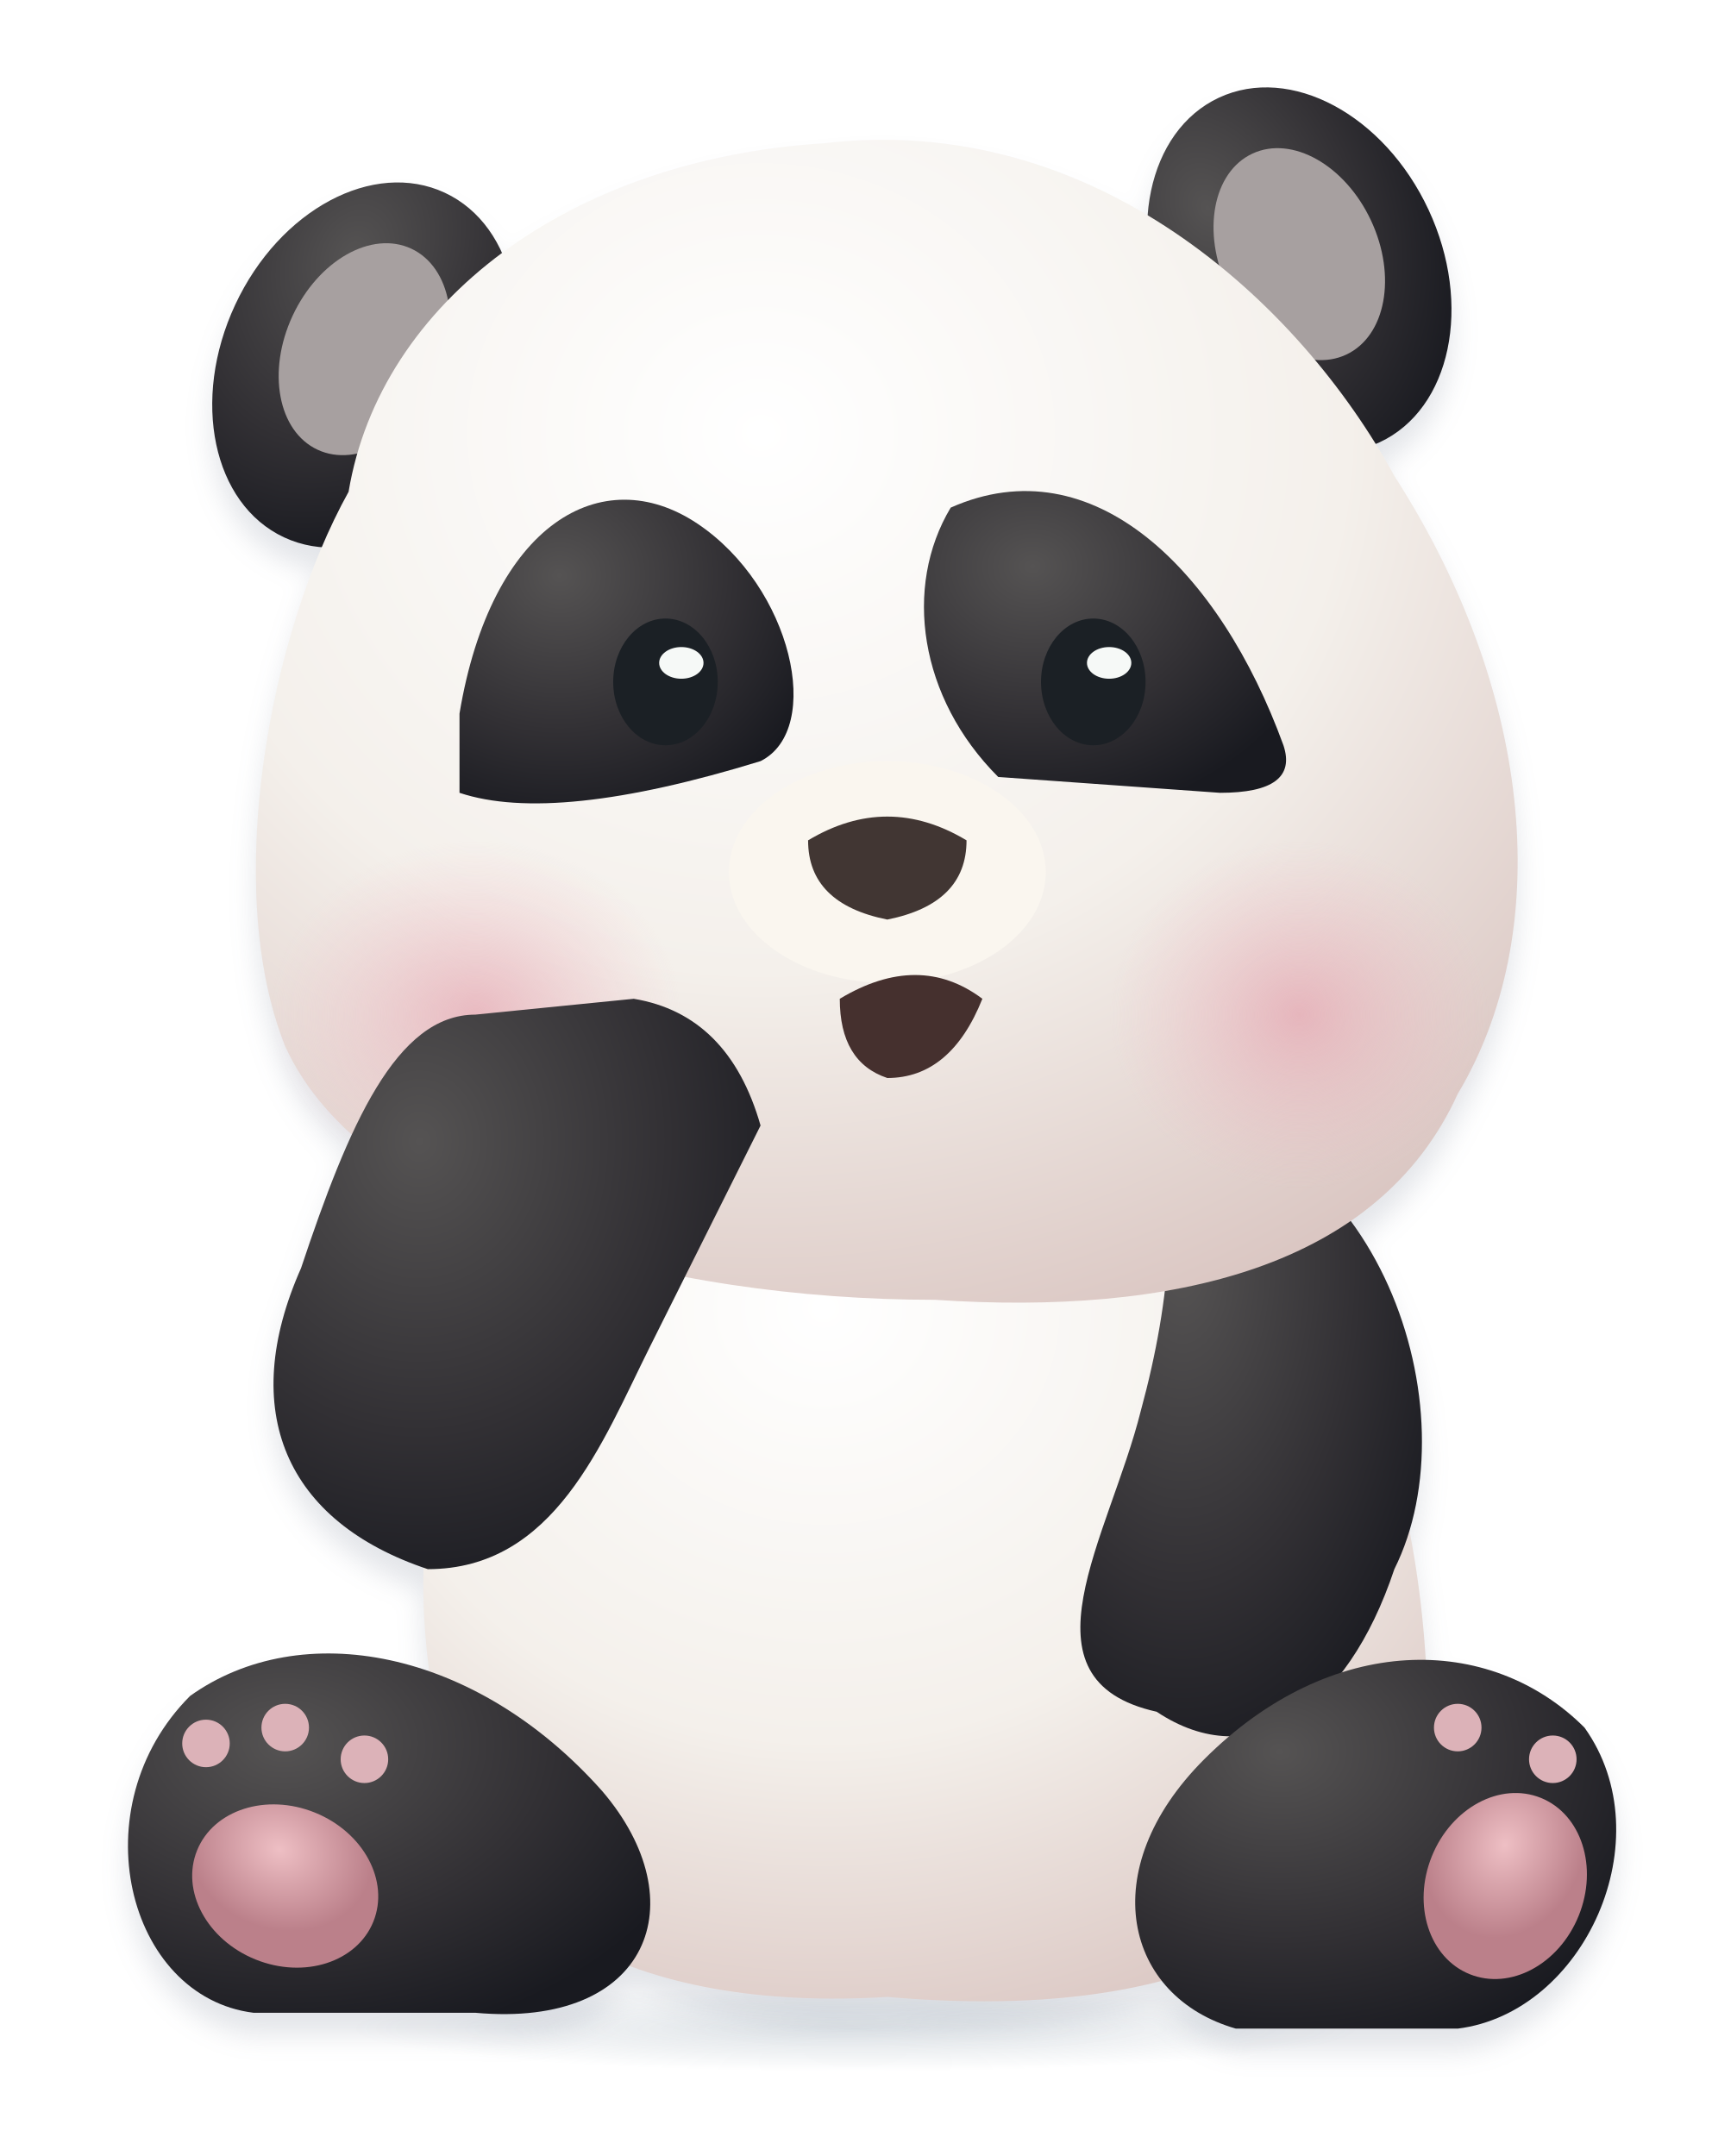
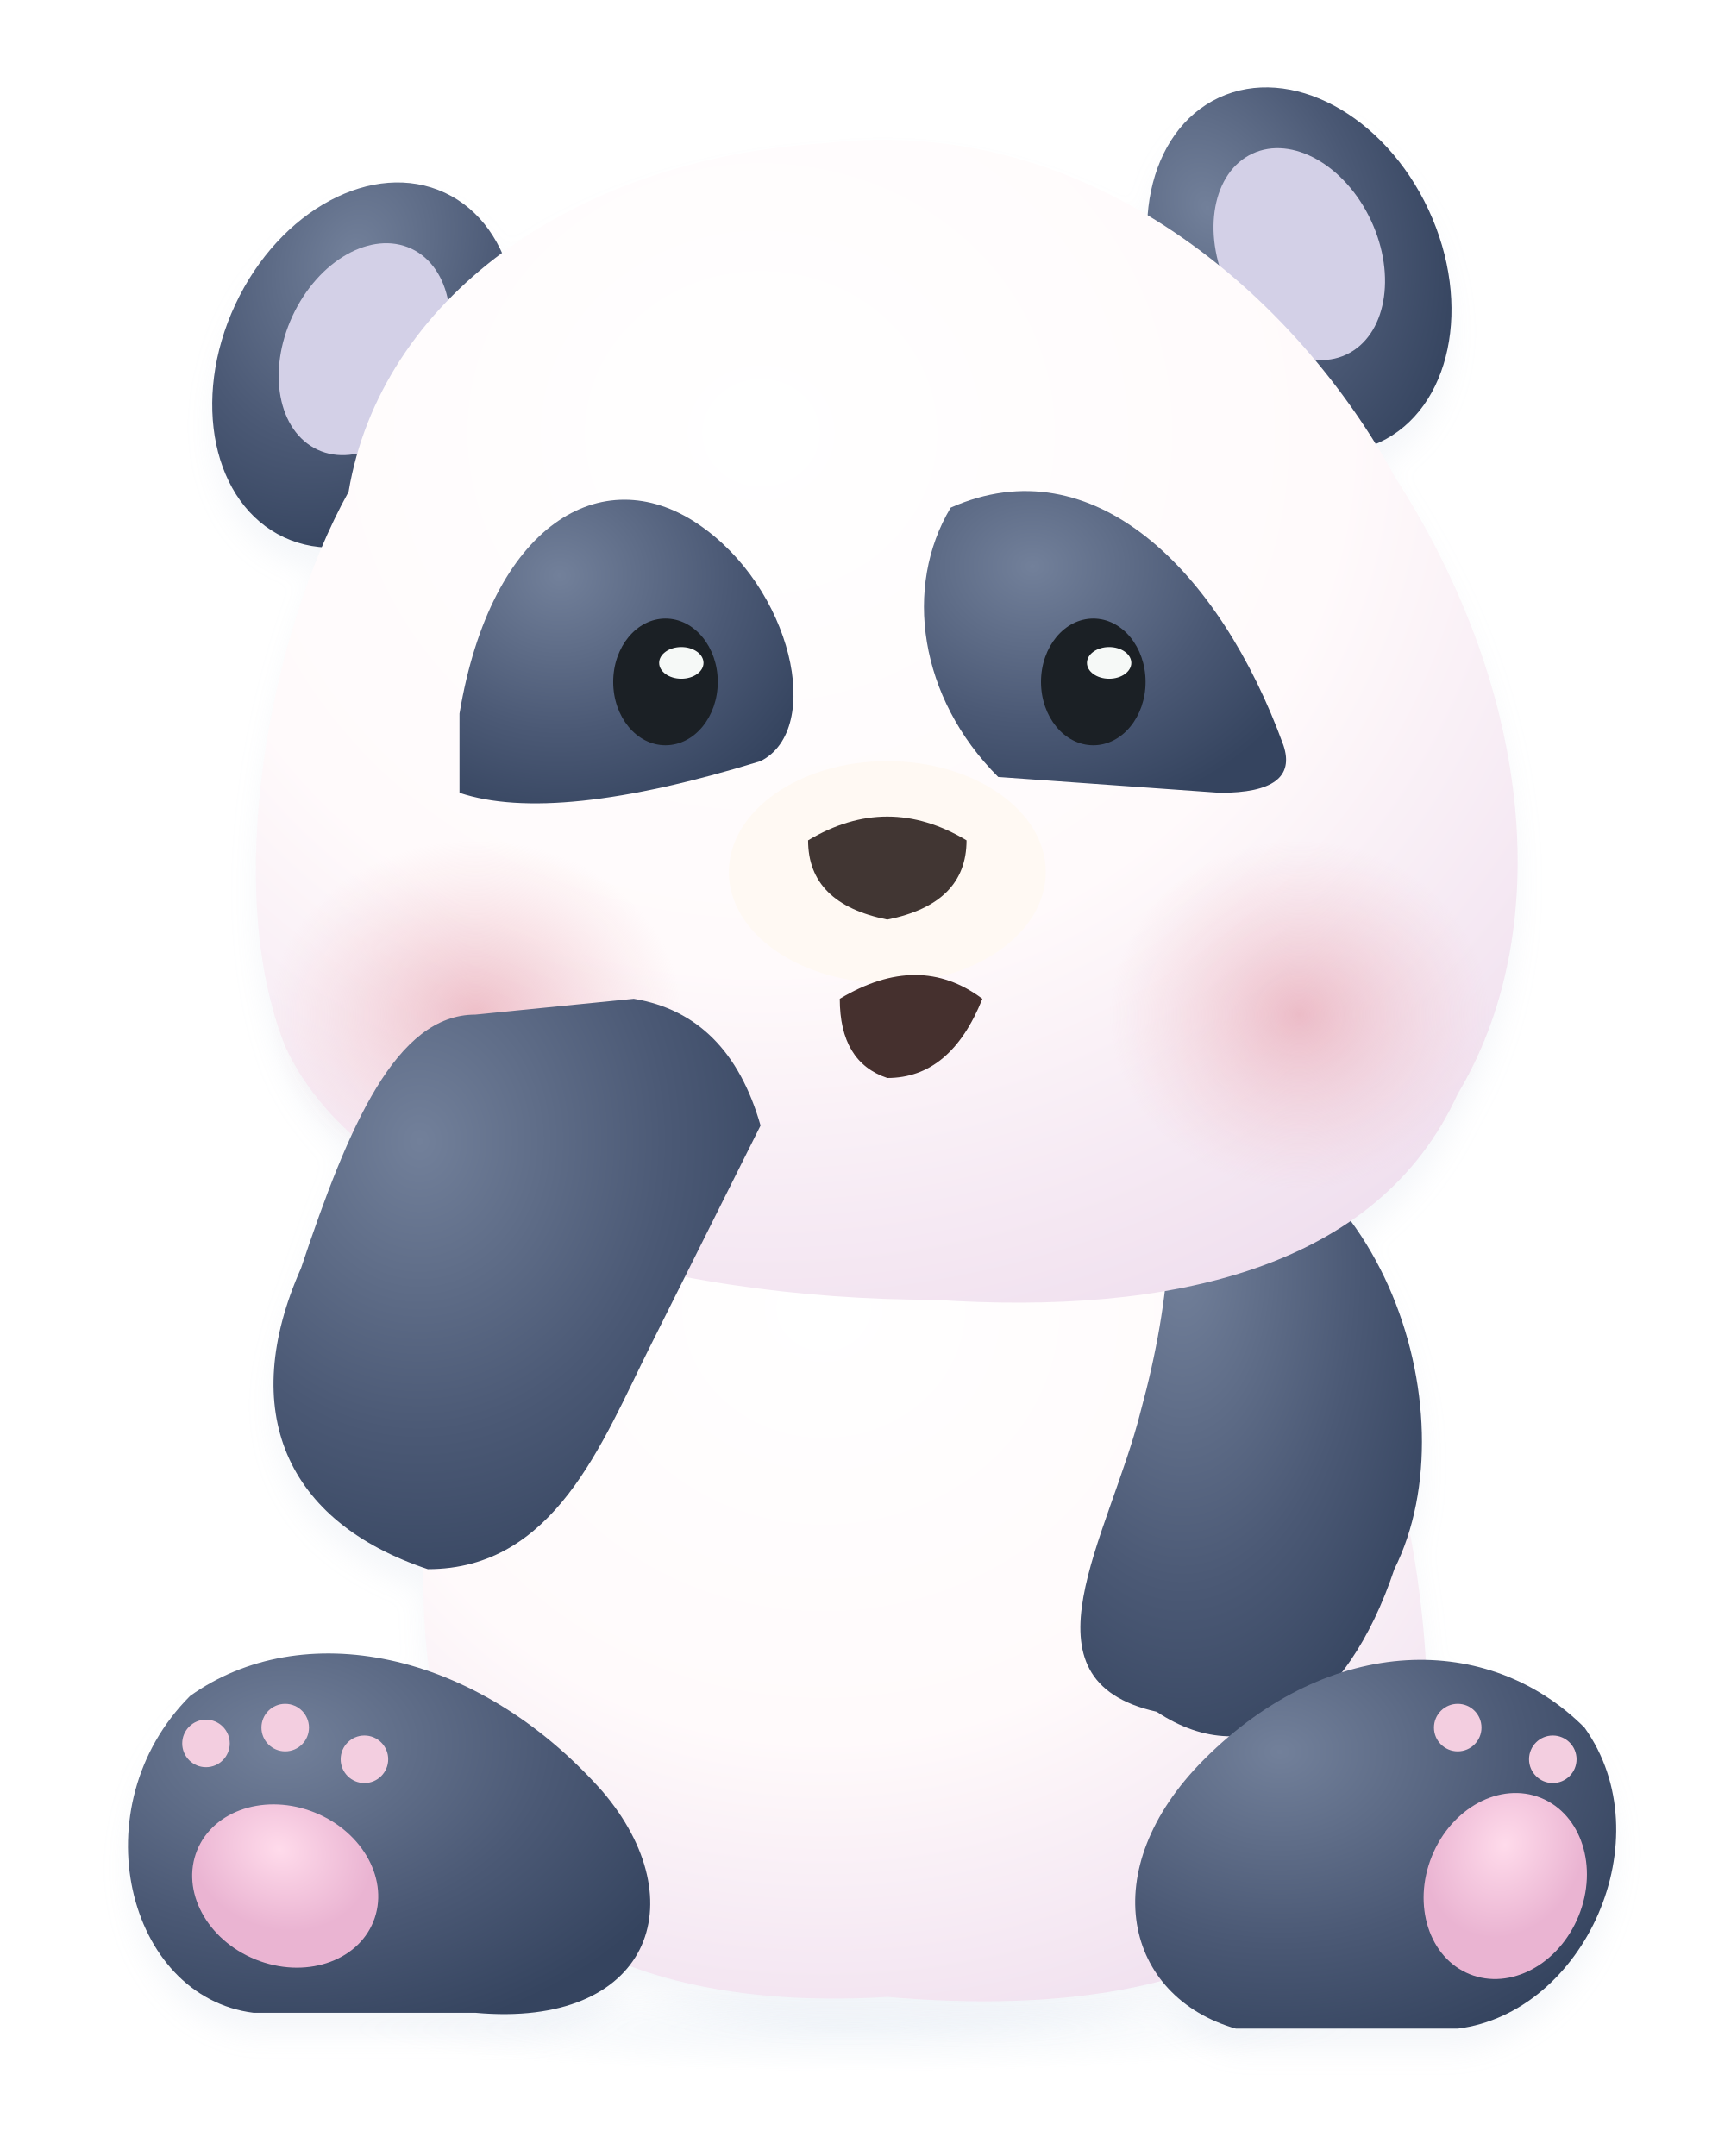
<svg xmlns="http://www.w3.org/2000/svg" viewBox="-4 -3 108 136" width="100" height="126" preserveAspectRatio="xMidYMid meet">
  <defs>
    <radialGradient id="fur" cx="40%" cy="25%" r="85%">
      <stop stop-color="#fff" />
-       <stop offset=".55" stop-color="#f4f0eb" />
-       <stop offset="1" stop-color="#d9c4c0" />
+       <stop offset=".55" stop-color="#fffafb" />
+       <stop offset="1" stop-color="#efdeee" />
    </radialGradient>
    <radialGradient id="dark" cx="30%" cy="25%" r="85%">
-       <stop stop-color="#555353" />
-       <stop offset=".6" stop-color="#323034" />
-       <stop offset="1" stop-color="#191a20" />
+       <stop stop-color="#72809a" />
+       <stop offset=".6" stop-color="#4b5975" />
+       <stop offset="1" stop-color="#35445f" />
    </radialGradient>
    <radialGradient id="pink" cx="40%" cy="30%">
-       <stop stop-color="#eebfc4" />
-       <stop offset="1" stop-color="#bb808a" />
+       <stop stop-color="#ffdbeb" />
+       <stop offset="1" stop-color="#eab4d2" />
    </radialGradient>
    <radialGradient id="cheek">
      <stop stop-color="#e6a2af" stop-opacity=".65" />
      <stop offset="1" stop-color="#efbcc5" stop-opacity="0" />
    </radialGradient>
    <radialGradient id="floor-shadow">
-       <stop stop-color="#456077" stop-opacity=".18" />
-       <stop offset=".6" stop-color="#456077" stop-opacity=".08" />
-       <stop offset="1" stop-color="#456077" stop-opacity="0" />
+       <stop stop-color="#9db9d8" stop-opacity=".12" />
+       <stop offset=".6" stop-color="#9db9d8" stop-opacity=".05" />
+       <stop offset="1" stop-color="#9db9d8" stop-opacity="0" />
    </radialGradient>
    <filter id="object-shadow" filterUnits="userSpaceOnUse" x="-10" y="-10" width="120" height="150" color-interpolation-filters="sRGB">
      <feGaussianBlur in="SourceAlpha" stdDeviation=".85" result="soft-shadow" />
      <feOffset in="soft-shadow" dy="1.4" result="offset-shadow" />
-       <feFlood flood-color="#45566c" flood-opacity=".15" />
+       <feFlood flood-color="#96acce" flood-opacity=".10" />
      <feComposite in2="offset-shadow" operator="in" />
      <feMerge>
        <feMergeNode />
        <feMergeNode in="SourceGraphic" />
      </feMerge>
    </filter>
  </defs>
  <ellipse cx="50.0" cy="125" rx="32.0" ry="2.7" fill="url(#floor-shadow)" />
  <g filter="url(#object-shadow)">
    <ellipse cx="19" cy="20" rx="9" ry="12" transform="rotate(25 19 20)" fill="url(#dark)" />
    <ellipse cx="78" cy="14" rx="9" ry="12" transform="rotate(-25 78 14)" fill="url(#dark)" />
-     <ellipse cx="19" cy="19" rx="5" ry="7" transform="rotate(25 19 19)" fill="#a7a0a0" />
-     <ellipse cx="78" cy="13" rx="5" ry="7" transform="rotate(-25 78 13)" fill="#a7a0a0" />
+     <ellipse cx="19" cy="19" rx="5" ry="7" transform="rotate(25 19 19)" fill="#d3d0e7" />
+     <ellipse cx="78" cy="13" rx="5" ry="7" transform="rotate(-25 78 13)" fill="#d3d0e7" />
    <path d="M33 65 C26 75 20 92 24 107 C25 118 36 124 52 123 C75 125 85 116 86 102 C85 85 78 73 69 65Z" fill="url(#fur)" />
    <path d="M69 67 C83 68 89 86 84 96 C81 105 75 109 69 105 C60 103 66 94 68 86 Q71 75 69 67Z" fill="url(#dark)" />
    <path d="M18 28 C20 16 32 7 48 6 C65 4 78 16 84 27 C93 41 94 56 88 66 C83 77 70 80 55 79 C38 79 19 74 14 63 C10 53 13 37 18 28Z" fill="url(#fur)" />
    <ellipse cx="26" cy="61" rx="13" ry="11" fill="url(#cheek)" />
    <ellipse cx="78" cy="61" rx="12" ry="11" fill="url(#cheek)" />
    <path d="M25 42 C27 30 34 26 40 30 C46 34 48 43 44 45 Q31 49 25 47Z" fill="url(#dark)" />
    <path d="M56 29 C65 25 73 33 77 44 Q78 47 73 47 L59 46 C54 41 53 34 56 29Z" fill="url(#dark)" />
    <ellipse cx="38" cy="40" rx="3.3" ry="4" fill="#1b2025" />
    <ellipse cx="65" cy="40" rx="3.3" ry="4" fill="#1b2025" />
    <ellipse cx="39" cy="38.8" rx="1.4" ry="1" fill="#f6f9f7" />
    <ellipse cx="66" cy="38.8" rx="1.4" ry="1" fill="#f6f9f7" />
-     <ellipse cx="52" cy="52" rx="10" ry="7" fill="#faf6ef" />
+     <ellipse cx="52" cy="52" rx="10" ry="7" fill="#fff9f3" />
    <path d="M47 50 Q52 47 57 50 Q57 54 52 55 Q47 54 47 50Z" fill="#413633" />
    <path d="M49 60 Q54 57 58 60 Q56 65 52 65 Q49 64 49 60Z" fill="#45302e" />
    <path d="M26 61 C21 61 18 68 15 77 C11 86 14 93 23 96 C31 96 34 88 37 82 L44 68 Q42 61 36 60Z" fill="url(#dark)" />
    <path d="M8 104 C15 99 26 101 34 110 C40 117 37 125 26 124 L12 124 C4 123 1 111 8 104Z" fill="url(#dark)" />
    <path d="M72 108 C80 100 90 100 96 106 C101 113 96 124 88 125 L74 125 C67 123 65 115 72 108Z" fill="url(#dark)" />
    <ellipse cx="14" cy="116" rx="6" ry="5" transform="rotate(22 14 116)" fill="url(#pink)" />
    <ellipse cx="91" cy="116" rx="5" ry="6" transform="rotate(22 91 116)" fill="url(#pink)" />
-     <g fill="#dcb2b8">
+     <g fill="#f3cee0">
      <circle cx="9" cy="107" r="1.5" />
      <circle cx="14" cy="106" r="1.5" />
      <circle cx="19" cy="108" r="1.5" />
      <circle cx="88" cy="106" r="1.5" />
      <circle cx="94" cy="108" r="1.5" />
    </g>
  </g>
</svg>
